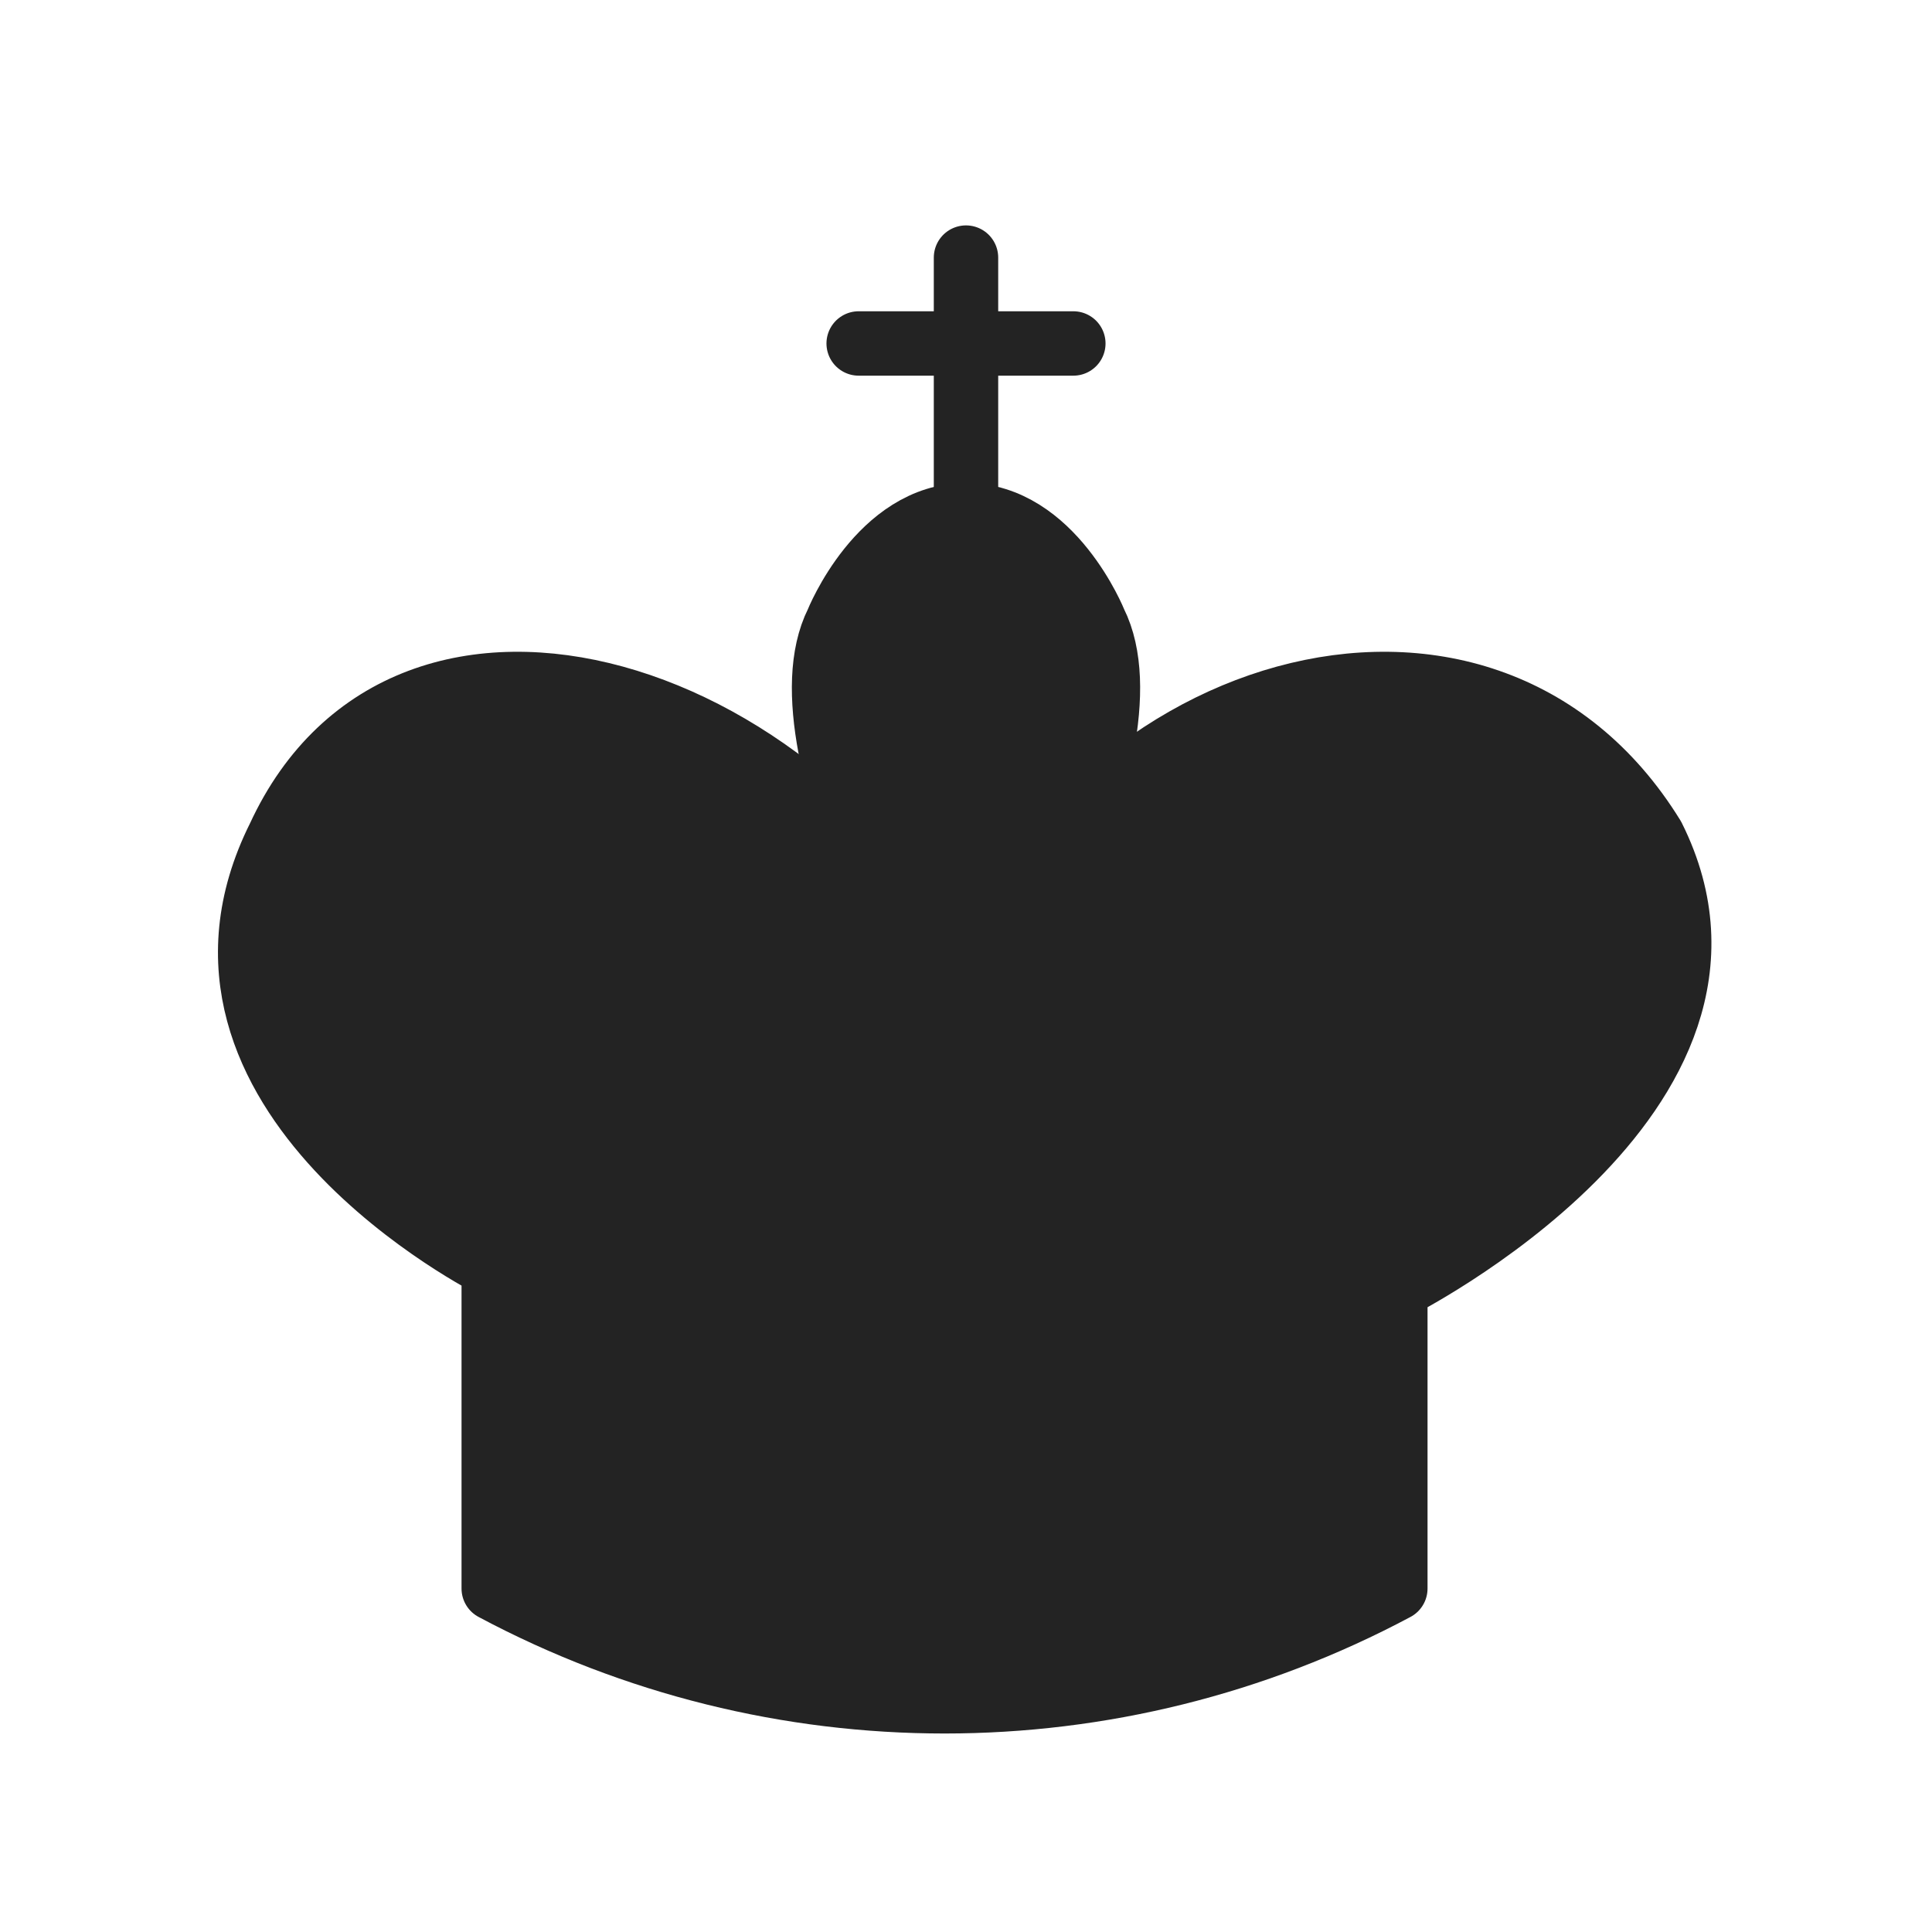
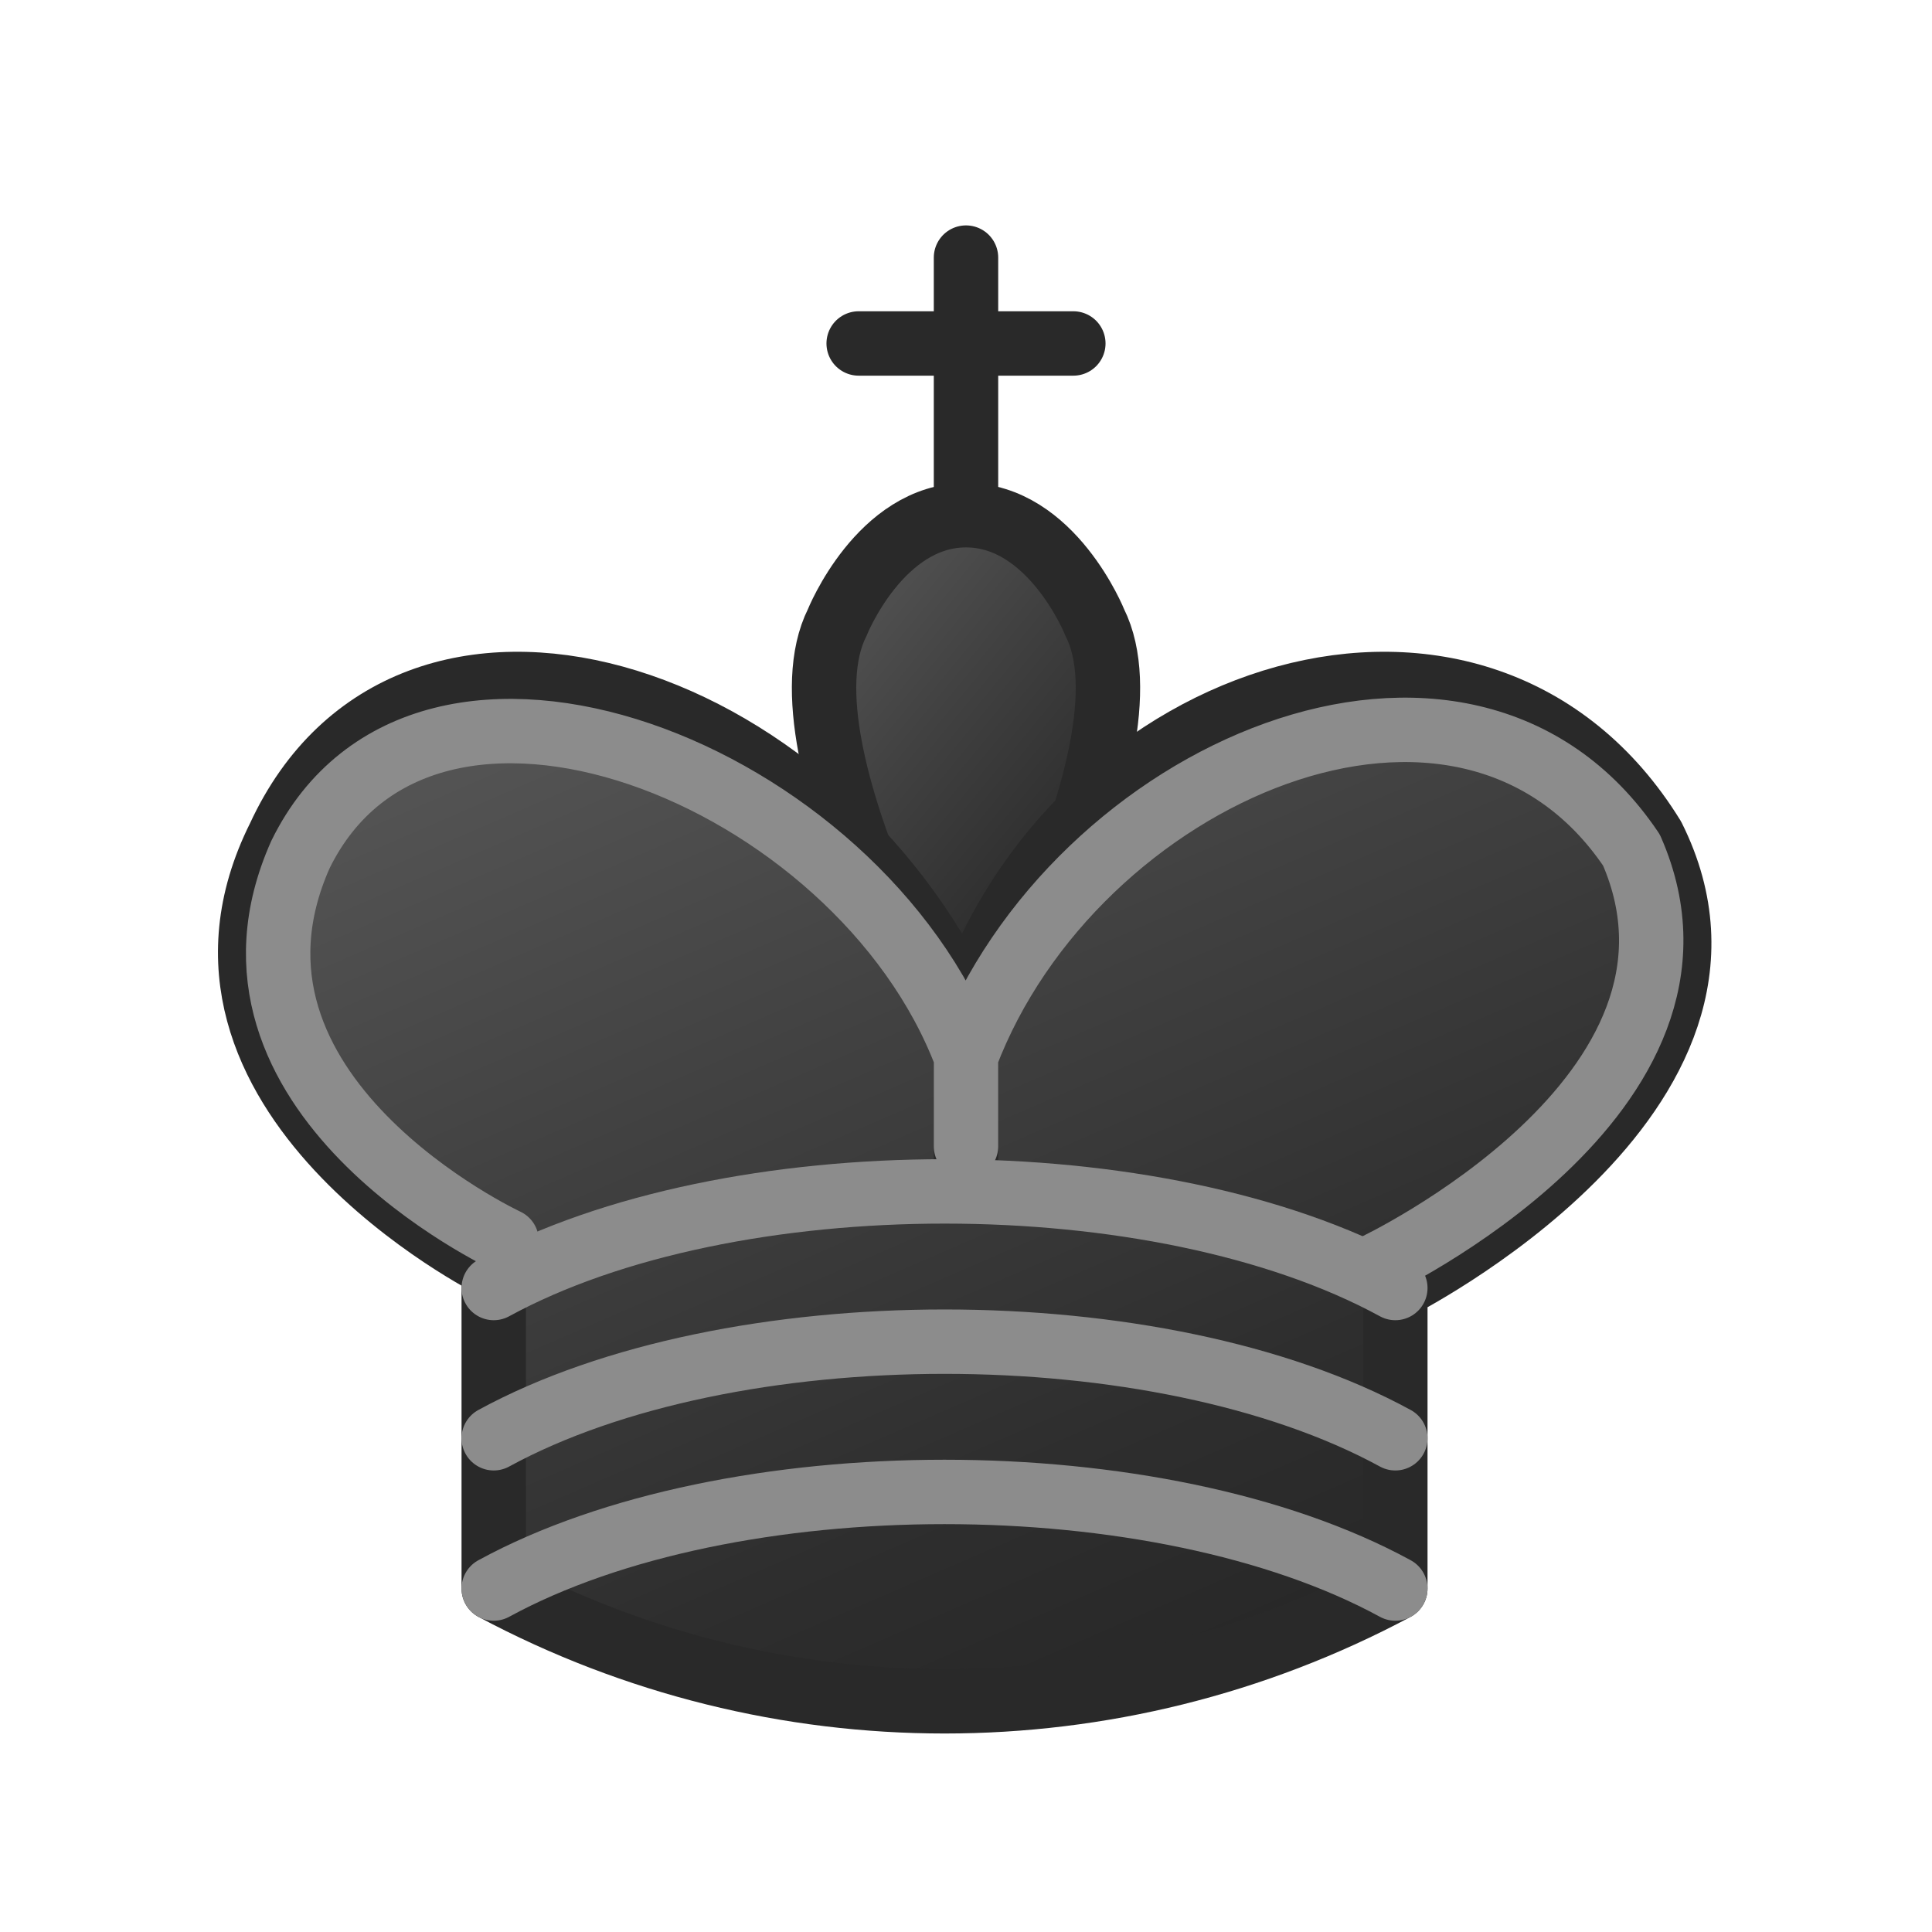
- <svg xmlns="http://www.w3.org/2000/svg" fill="#232323" viewBox="0 0 45 45">
-   <g fill="none" fill-rule="evenodd" stroke="#232323" stroke-linecap="round" stroke-linejoin="round" stroke-width="1.5">
+ <svg xmlns="http://www.w3.org/2000/svg" viewBox="0 0 45 45" fill="url(#chessaz-graphite)">
+   <defs>
+     <linearGradient id="chessaz-graphite" x1="18%" y1="0%" x2="80%" y2="100%">
+       <stop offset="0%" stop-color="#565656" />
+       <stop offset="36%" stop-color="#414141" />
+       <stop offset="72%" stop-color="#2e2e2e" />
+       <stop offset="100%" stop-color="#252525" />
+     </linearGradient>
+   </defs>
+   <g fill="none" fill-rule="evenodd" stroke="#292929" stroke-linecap="round" stroke-linejoin="round" stroke-width="1.5">
    <path stroke-linejoin="miter" d="M22.5 11.6V6" />
-     <path fill="#232323" stroke-linecap="butt" stroke-linejoin="miter" d="M22.5 25s4.5-7.5 3-10.5c0 0-1-2.5-3-2.5s-3 2.5-3 2.5c-1.5 3 3 10.5 3 10.5" />
-     <path fill="#232323" d="M11.5 37a22.3 22.3 0 0 0 21 0v-7s9-4.5 6-10.5c-4-6.5-13.5-3.5-16 4V27v-3.5c-3.5-7.5-13-10.5-16-4-3 6 5 10 5 10z" />
+     <path fill="url(#chessaz-graphite)" stroke-linecap="butt" stroke-linejoin="miter" d="M22.5 25s4.5-7.5 3-10.5c0 0-1-2.5-3-2.5s-3 2.5-3 2.5c-1.5 3 3 10.5 3 10.5" />
+     <path fill="url(#chessaz-graphite)" d="M11.5 37a22.3 22.3 0 0 0 21 0v-7s9-4.5 6-10.5c-4-6.5-13.5-3.5-16 4V27v-3.5c-3.5-7.5-13-10.5-16-4-3 6 5 10 5 10z" />
    <path stroke-linejoin="miter" d="M20 8h5" />
+     <path stroke="#8c8c8c" d="M32 29.5s8.5-4 6-9.7C34.1 14 25 18 22.5 24.6v2.1-2.1C20 18 9.9 14 7 19.9c-2.5 5.6 4.8 9 4.8 9" />
+     <path stroke="#8c8c8c" d="M11.5 30c5.5-3 15.5-3 21 0m-21 3.5c5.5-3 15.5-3 21 0m-21 3.5c5.5-3 15.5-3 21 0" />
  </g>
</svg>
